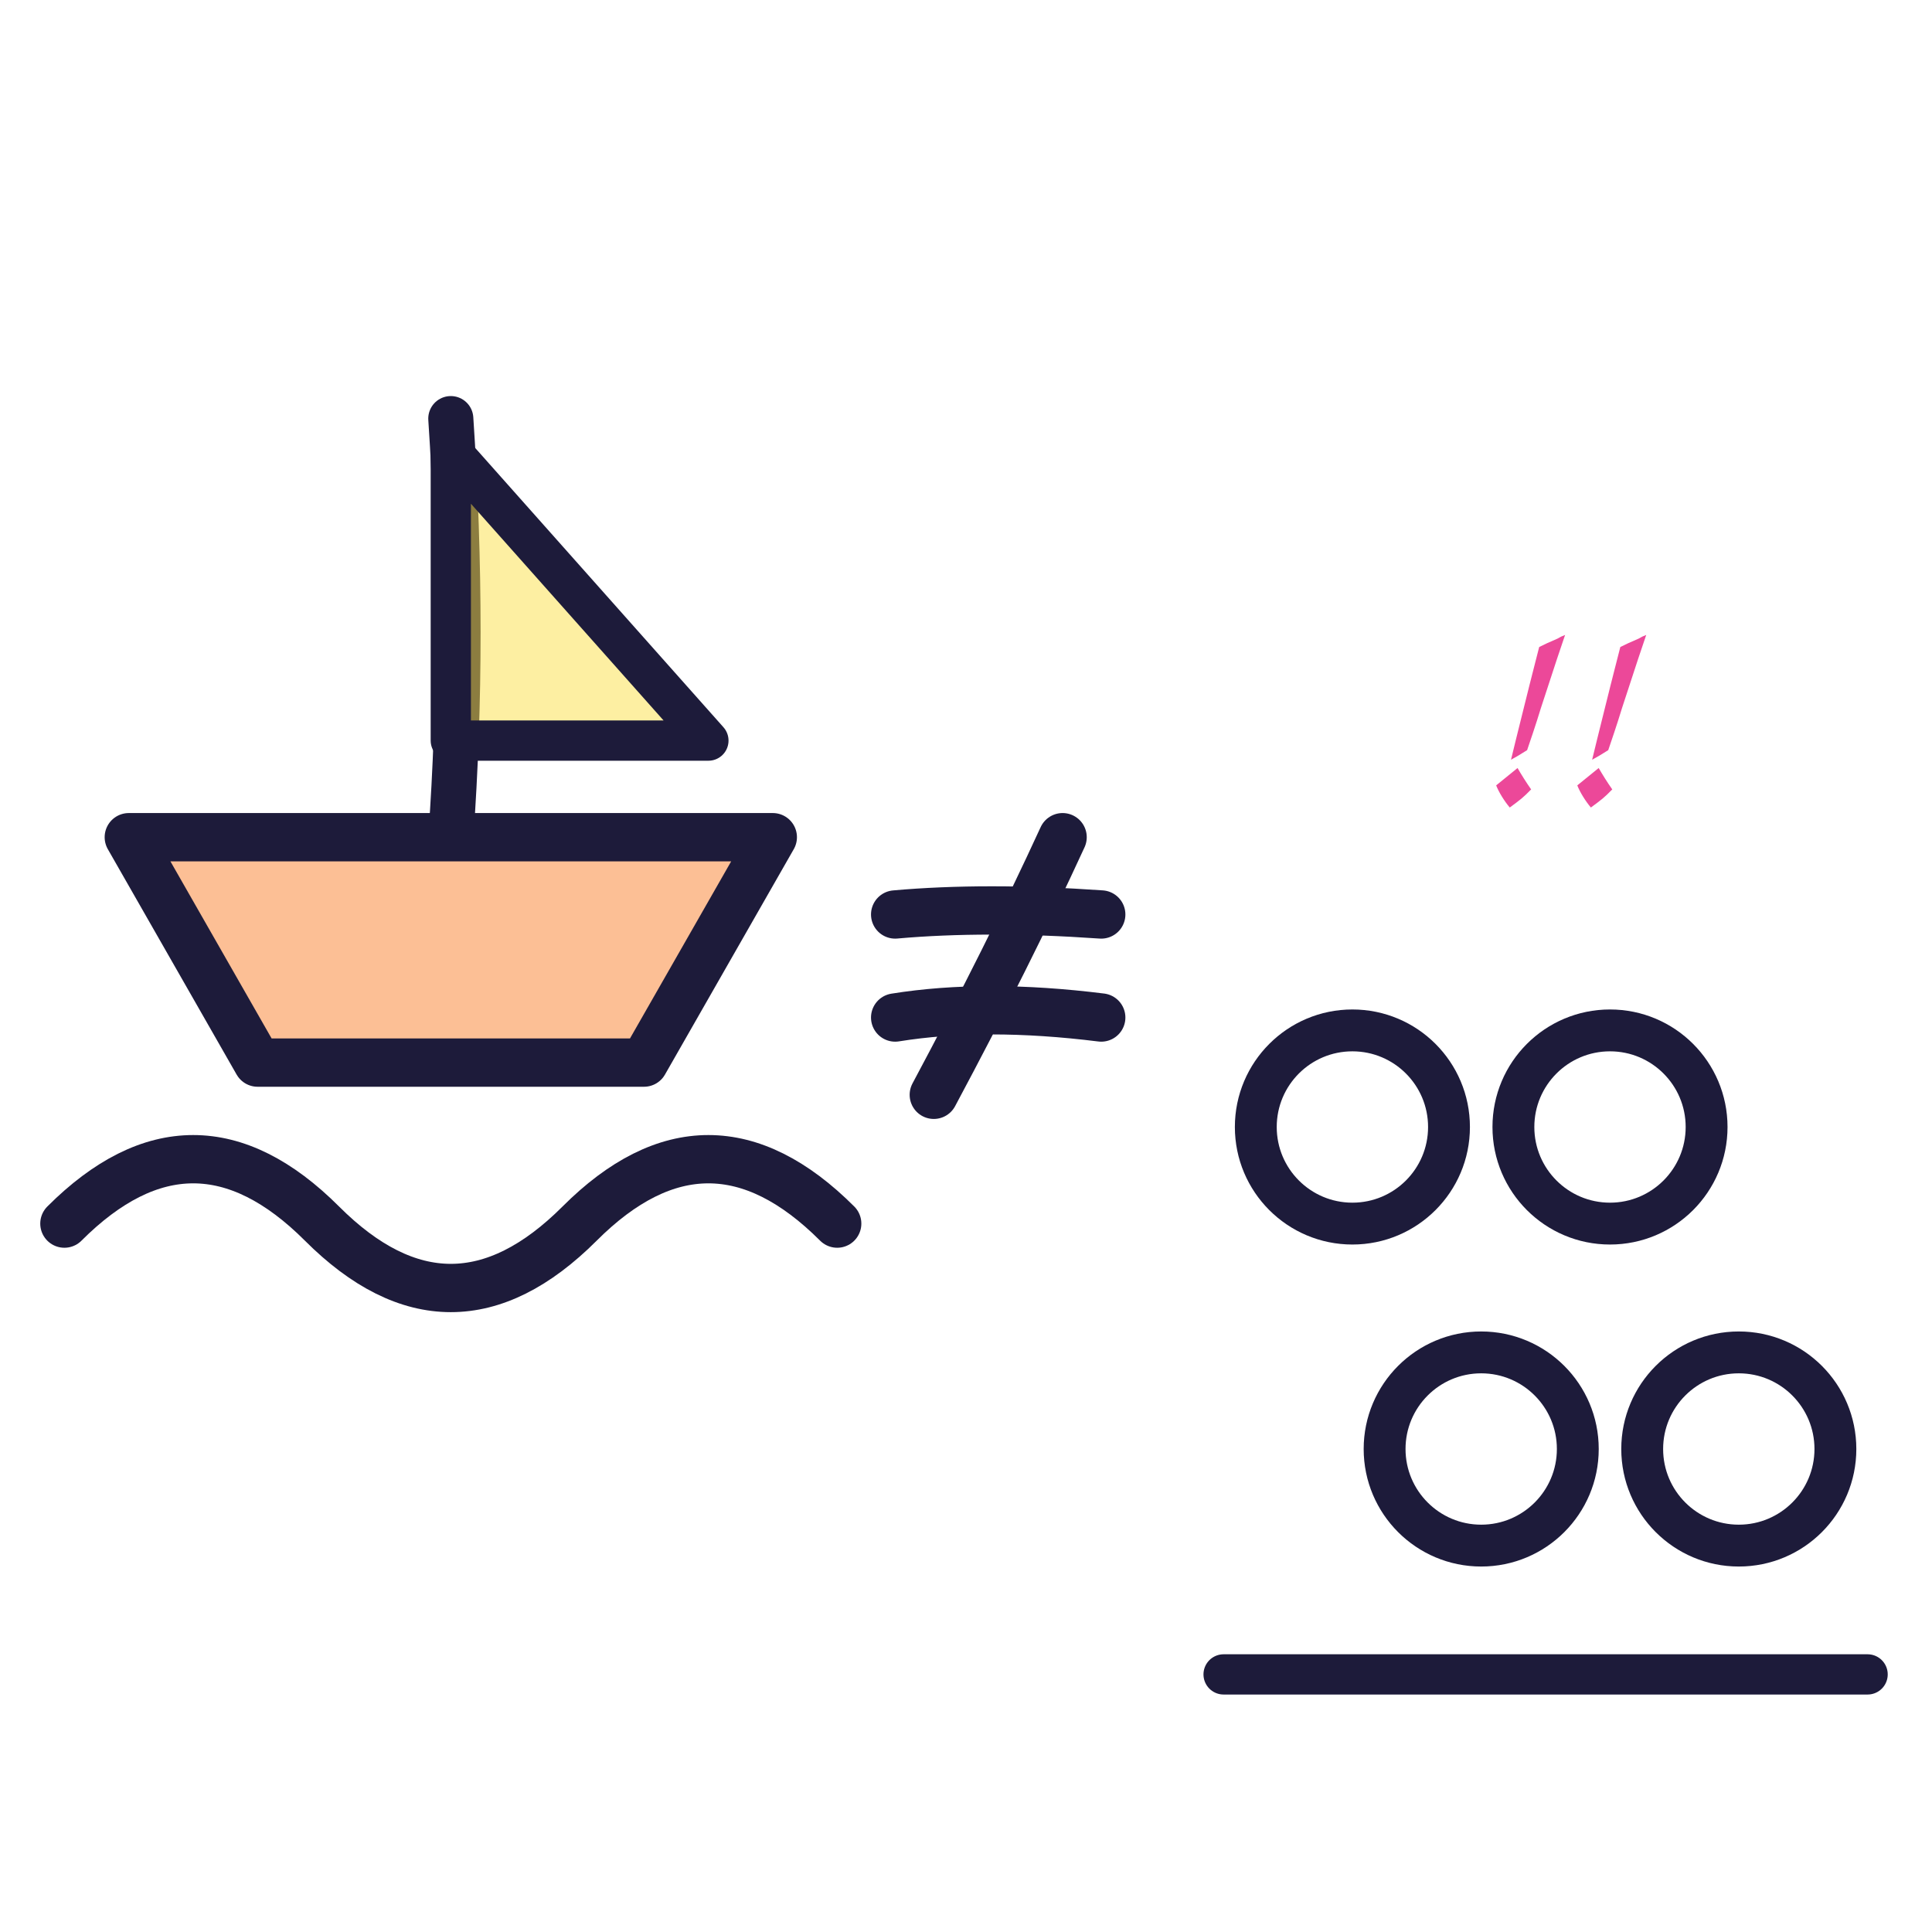
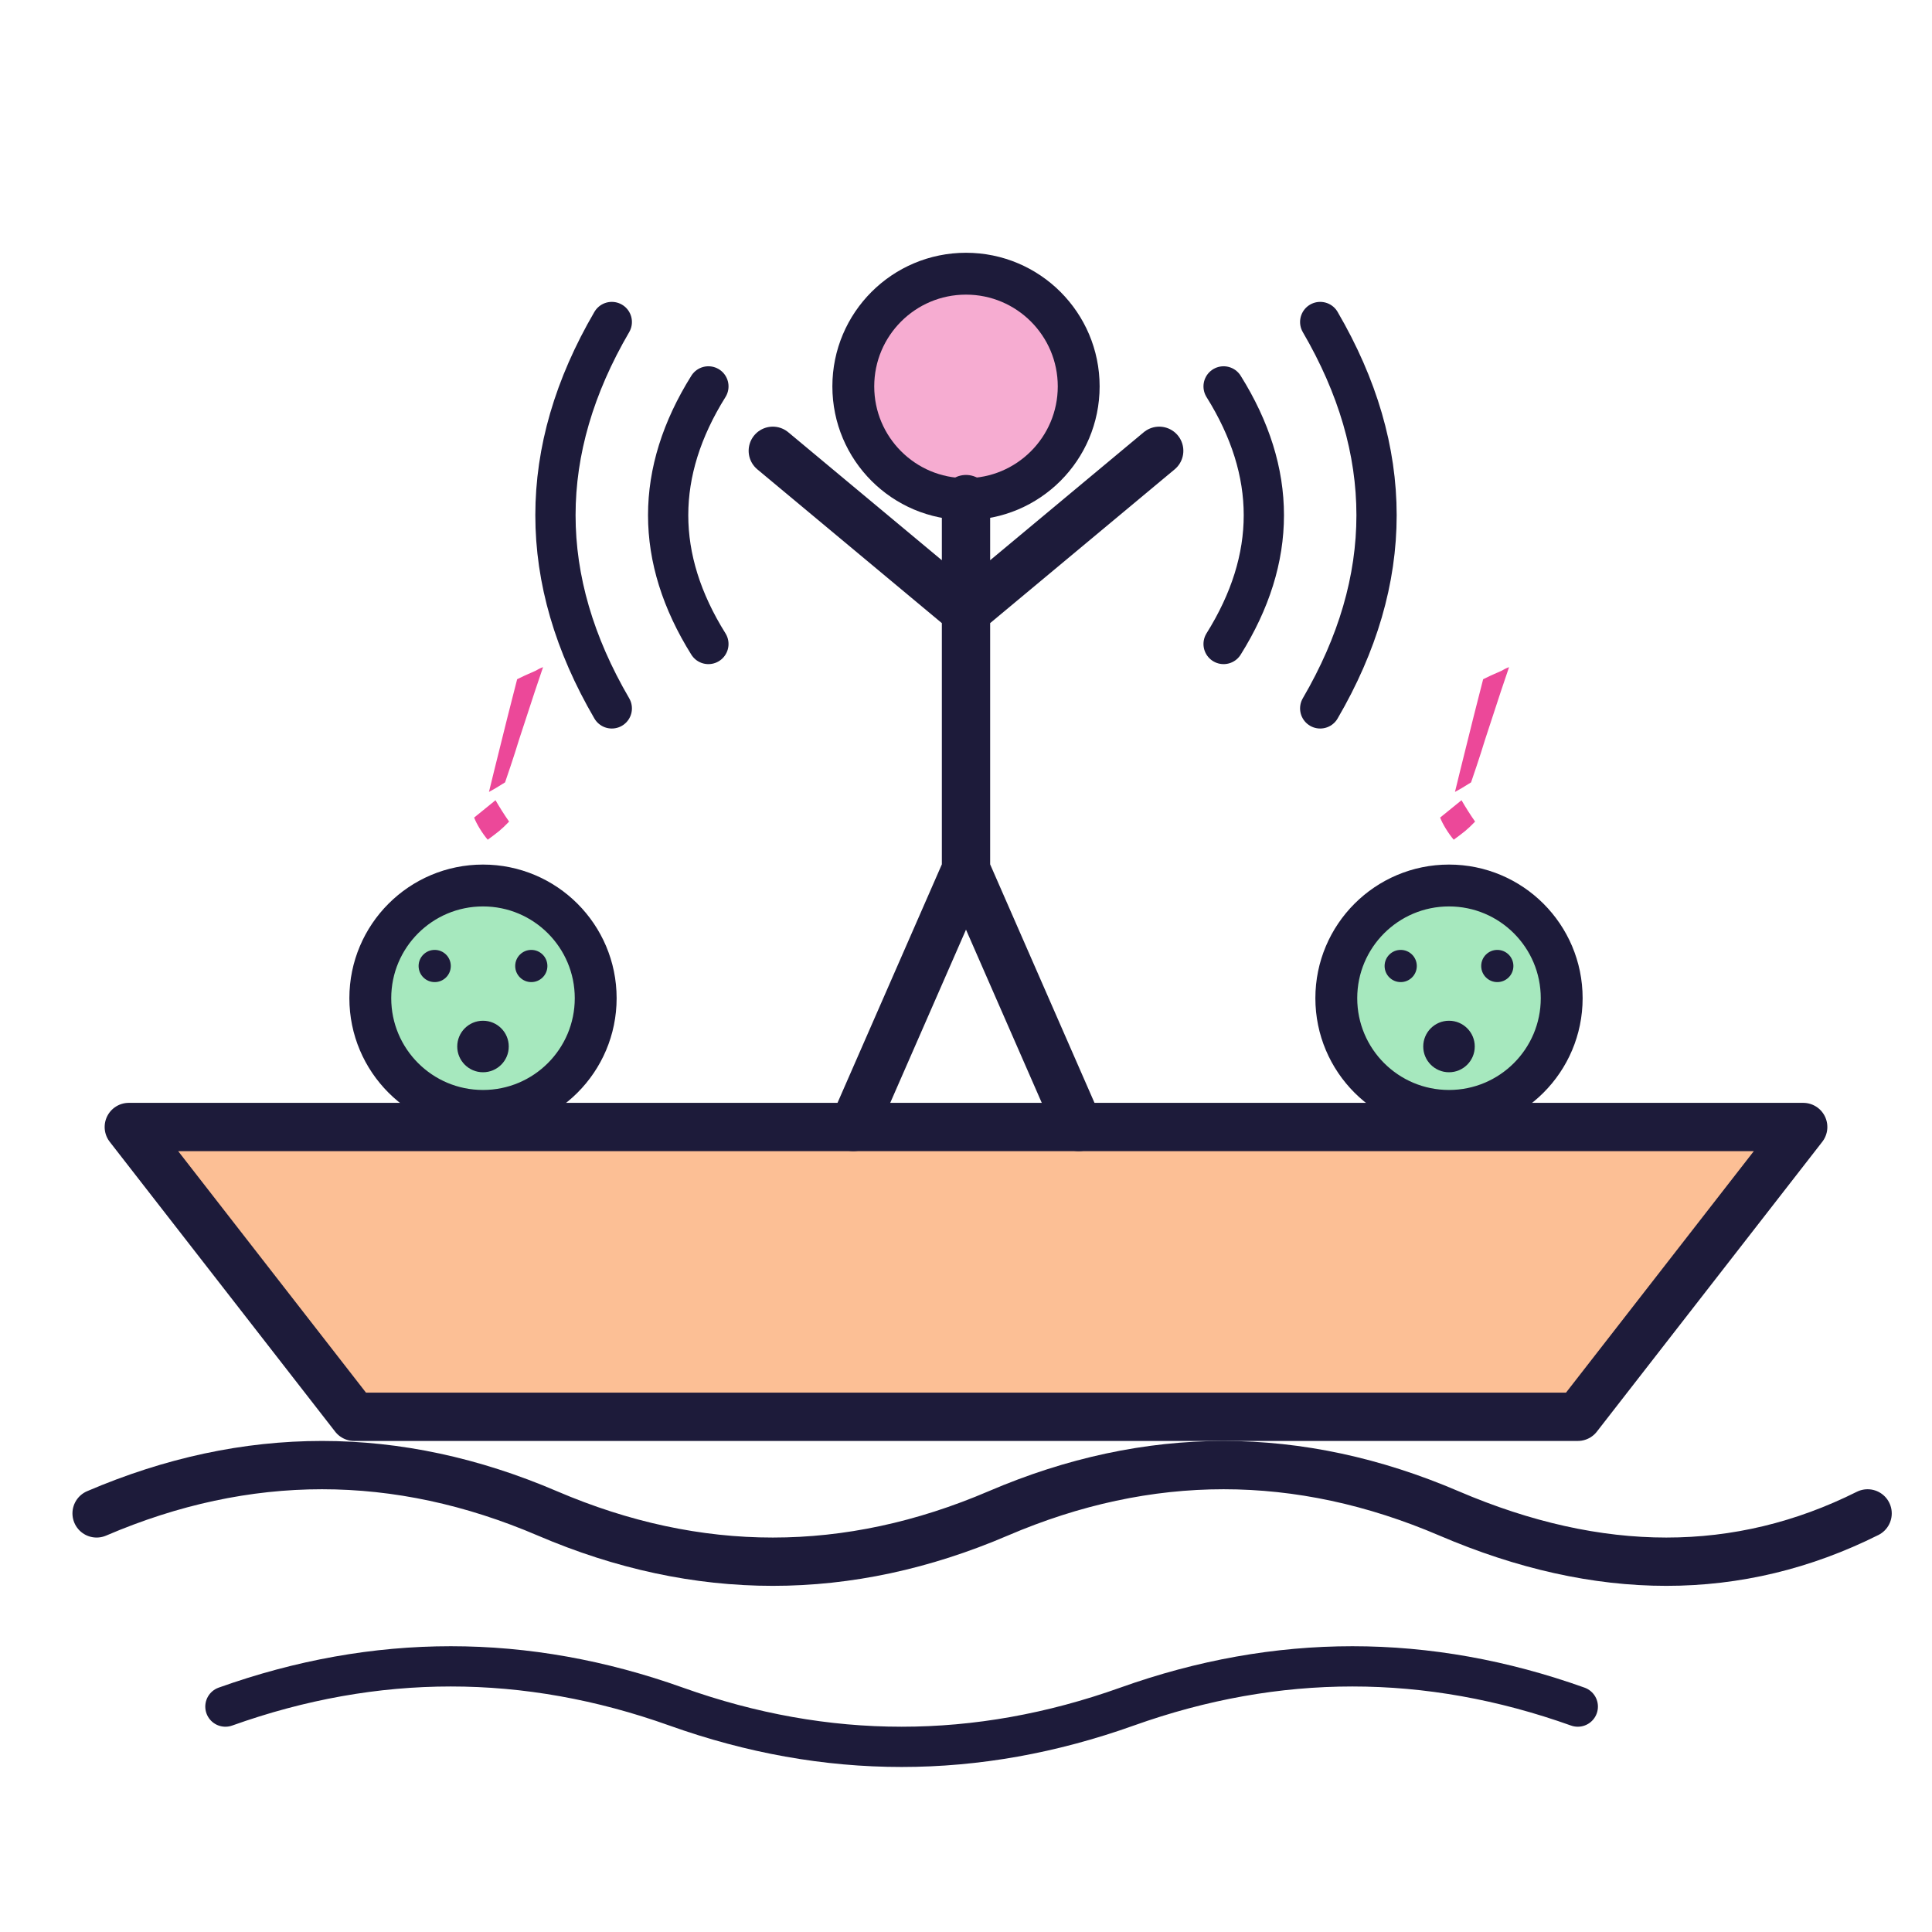
- <svg xmlns="http://www.w3.org/2000/svg" viewBox="0 0 120 120" width="120" height="120" aria-label="A little boat tipping on waves, not equal to, a calm class suddenly stirred up with exclamation marks">
-   <g data-anim="sway" data-origin="28 58">
-     <path d="M8 52L48 52L40 66L16 66Z" fill="#f97316" fill-opacity="0.45" stroke="#1d1b3a" stroke-width="3" stroke-linecap="round" stroke-linejoin="round" />
-     <path d="M28 52Q28.9 39.5 28 26" fill="none" stroke="#1d1b3a" stroke-width="2.8" stroke-linecap="round" stroke-linejoin="round" />
-     <path d="M28 28L44 46L28 46Z" fill="#fde047" fill-opacity="0.5" stroke="#1d1b3a" stroke-width="2.5" stroke-linecap="round" stroke-linejoin="round" />
+ <svg xmlns="http://www.w3.org/2000/svg" viewBox="0 0 120 120" width="120" height="120" aria-label="A calm boat of calm people, and one person standing up and rocking it so the others cry out">
+   <path d="M6 94Q20 88 34 94Q48 100 62 94Q76 88 90 94Q104 100 116 94" fill="none" stroke-width="3" stroke="#1d1b3a" stroke-linecap="round" stroke-linejoin="round" />
+   <path d="M14 106Q28 101 42 106Q56 111 70 106Q84 101 98 106" fill="none" stroke-width="2.5" stroke="#1d1b3a" stroke-linecap="round" stroke-linejoin="round" />
+   <g data-anim="sway" data-origin="60 84">
+     <circle cx="30" cy="62" r="7" fill="#22c55e" fill-opacity="0.4" stroke-width="2.6" stroke="#1d1b3a" stroke-linecap="round" stroke-linejoin="round" />
+     <circle cx="27" cy="60" r="1" fill="#1d1b3a" />
+     <circle cx="33" cy="60" r="1" fill="#1d1b3a" />
+     <circle cx="30" cy="65" r="1.6" fill="#1d1b3a" />
+     <circle cx="90" cy="62" r="7" fill="#22c55e" fill-opacity="0.4" stroke-width="2.6" stroke="#1d1b3a" stroke-linecap="round" stroke-linejoin="round" />
+     <circle cx="87" cy="60" r="1" fill="#1d1b3a" />
+     <circle cx="93" cy="60" r="1" fill="#1d1b3a" />
+     <circle cx="90" cy="65" r="1.6" fill="#1d1b3a" />
+     <path d="M8 70L112 70L98 88L22 88Z" fill="#f97316" fill-opacity="0.45" stroke-width="3" stroke="#1d1b3a" stroke-linecap="round" stroke-linejoin="round" />
+     <g data-anim="wiggle" data-origin="60 60">
+       <circle cx="60" cy="24" r="7" fill="#ec4899" fill-opacity="0.45" stroke-width="2.6" stroke="#1d1b3a" stroke-linecap="round" stroke-linejoin="round" />
+       <path d="M60 31L60 54M60 38L48 28M60 38L72 28M60 54L53 70M60 54L67 70" fill="none" stroke-width="3" stroke="#1d1b3a" stroke-linecap="round" stroke-linejoin="round" />
+     </g>
+     <path d="M44 24Q39 32 44 40M38 20Q31 32 38 44M76 24Q81 32 76 40M82 20Q89 32 82 44" fill="none" stroke-width="2.5" stroke="#1d1b3a" stroke-linecap="round" stroke-linejoin="round" />
  </g>
-   <path d="M4 76Q12 68 20 76Q28 84 36 76Q44 68 52 76" fill="none" stroke="#1d1b3a" stroke-width="3" stroke-linecap="round" stroke-linejoin="round" />
-   <path d="M55.6 56.8Q61.2 56.3 68.4 56.8" fill="none" stroke="#1d1b3a" stroke-width="3" stroke-linecap="round" stroke-linejoin="round" />
-   <path d="M55.6 63.2Q61.2 62.3 68.4 63.2" fill="none" stroke="#1d1b3a" stroke-width="3" stroke-linecap="round" stroke-linejoin="round" />
-   <path d="M66 52Q62.6 59.4 58 68" fill="none" stroke="#1d1b3a" stroke-width="3" stroke-linecap="round" stroke-linejoin="round" />
-   <circle cx="84" cy="70" r="6" fill="none" stroke="#1d1b3a" stroke-width="2.6" stroke-linecap="round" stroke-linejoin="round" />
-   <circle cx="100" cy="70" r="6" fill="none" stroke="#1d1b3a" stroke-width="2.6" stroke-linecap="round" stroke-linejoin="round" />
-   <circle cx="92" cy="90" r="6" fill="none" stroke="#1d1b3a" stroke-width="2.6" stroke-linecap="round" stroke-linejoin="round" />
-   <circle cx="108" cy="90" r="6" fill="none" stroke="#1d1b3a" stroke-width="2.6" stroke-linecap="round" stroke-linejoin="round" />
-   <path d="M76 104L116 104" fill="none" stroke="#1d1b3a" stroke-width="2.5" stroke-linecap="round" stroke-linejoin="round" />
-   <g data-anim="shake" data-origin="96 40">
-     <text x="96" y="50" font-family="Caveat, cursive" font-size="18" text-anchor="middle" fill="#ec4899">!!</text>
+   <g data-anim="shake" data-origin="30 48">
+     <text x="30" y="52" font-family="Caveat, cursive" font-size="18" text-anchor="middle" fill="#ec4899">!</text>
+     <text x="90" y="52" font-family="Caveat, cursive" font-size="18" text-anchor="middle" fill="#ec4899">!</text>
  </g>
</svg>
